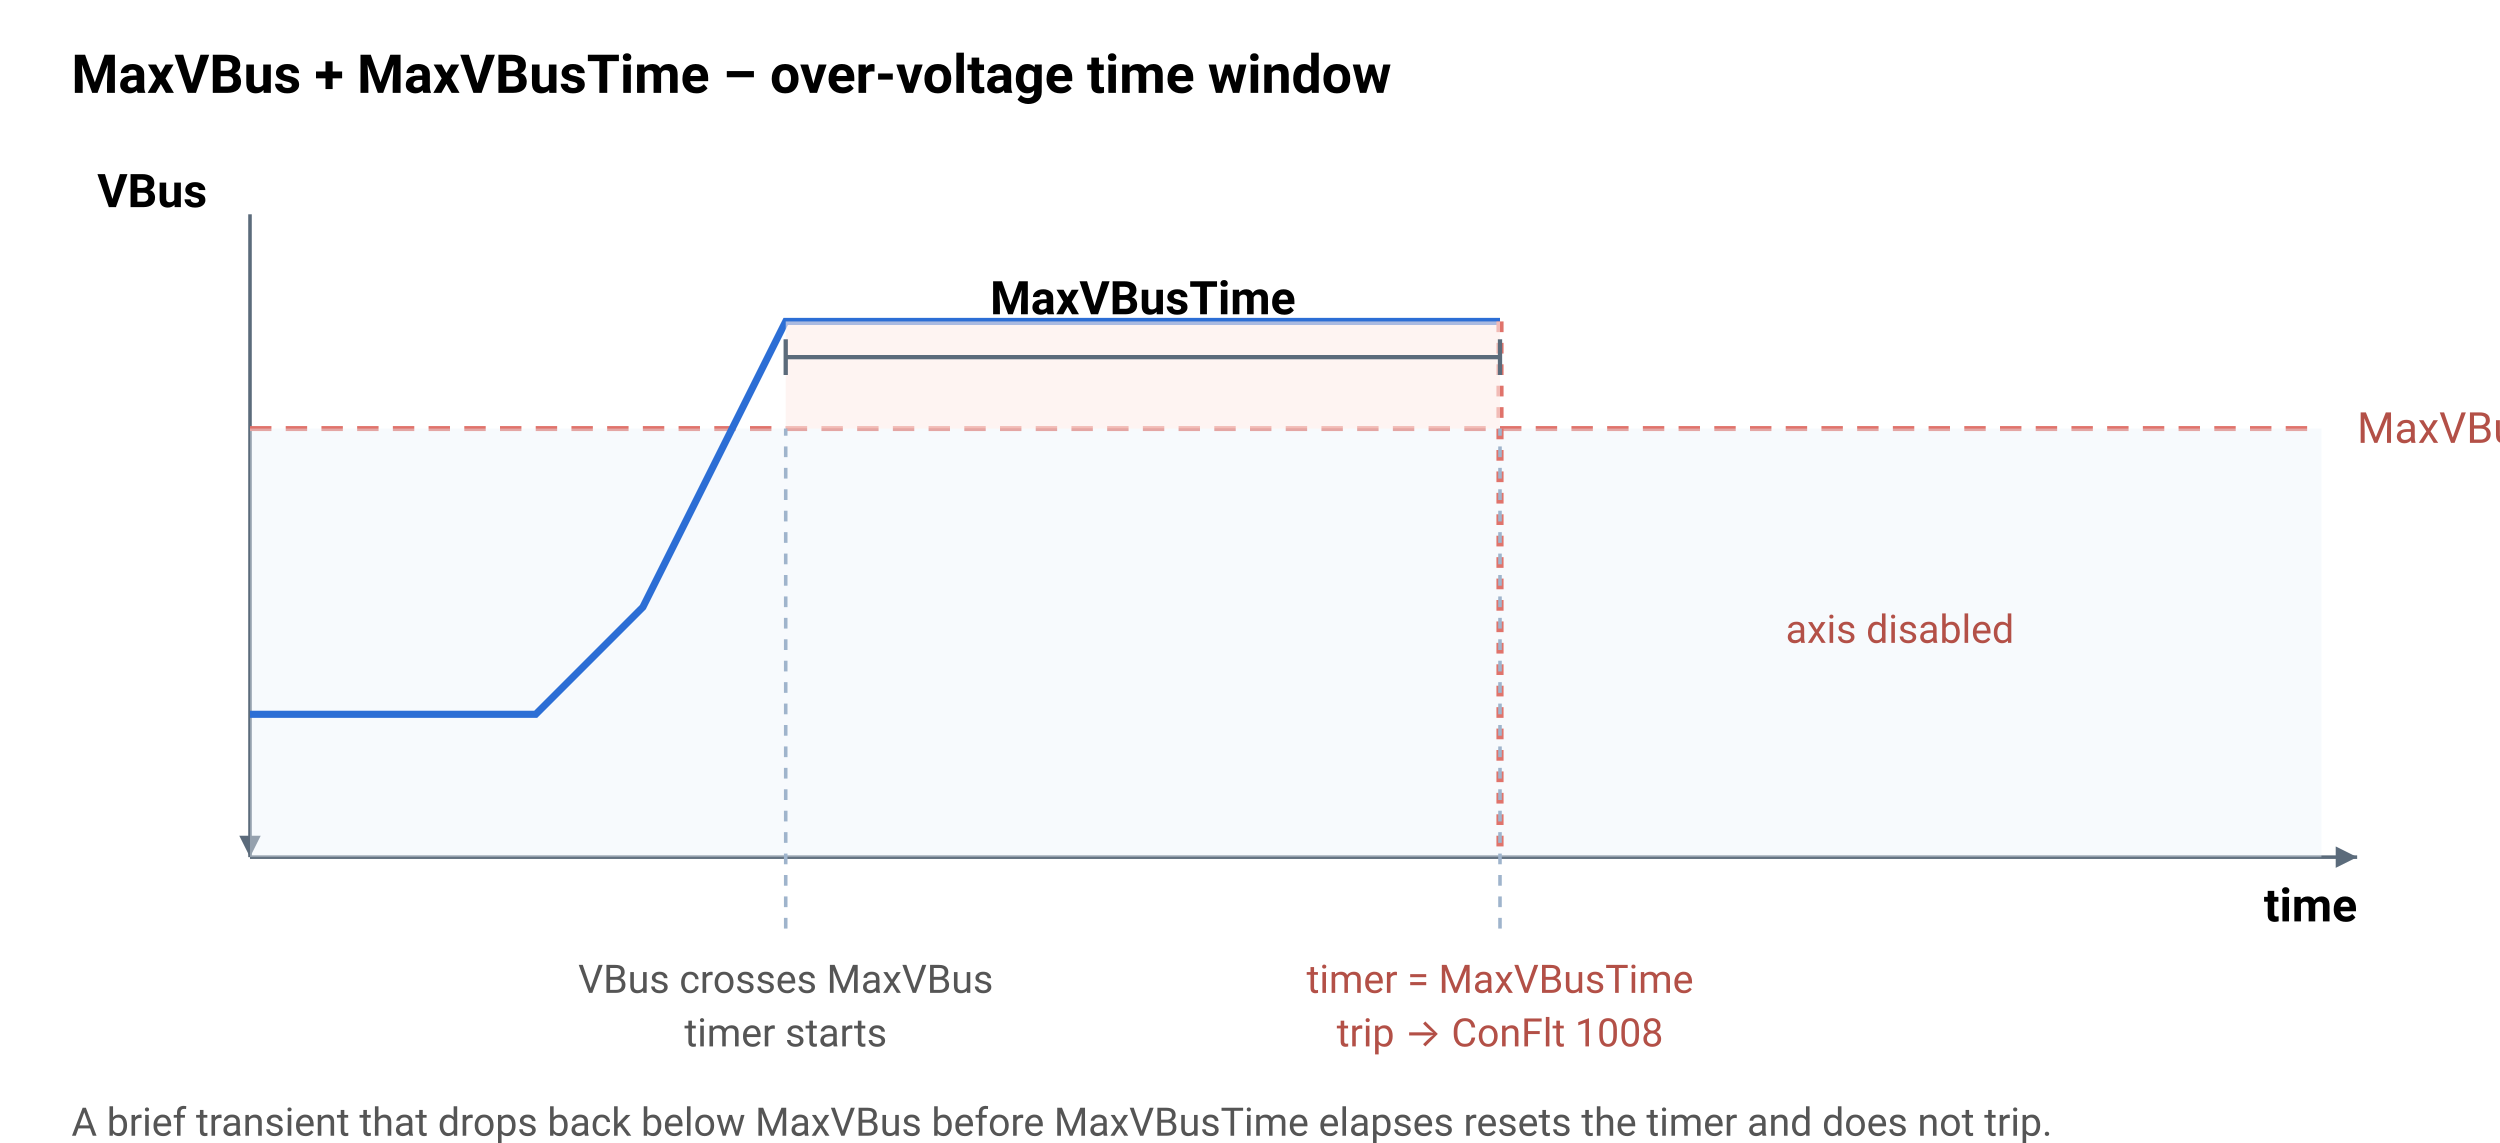
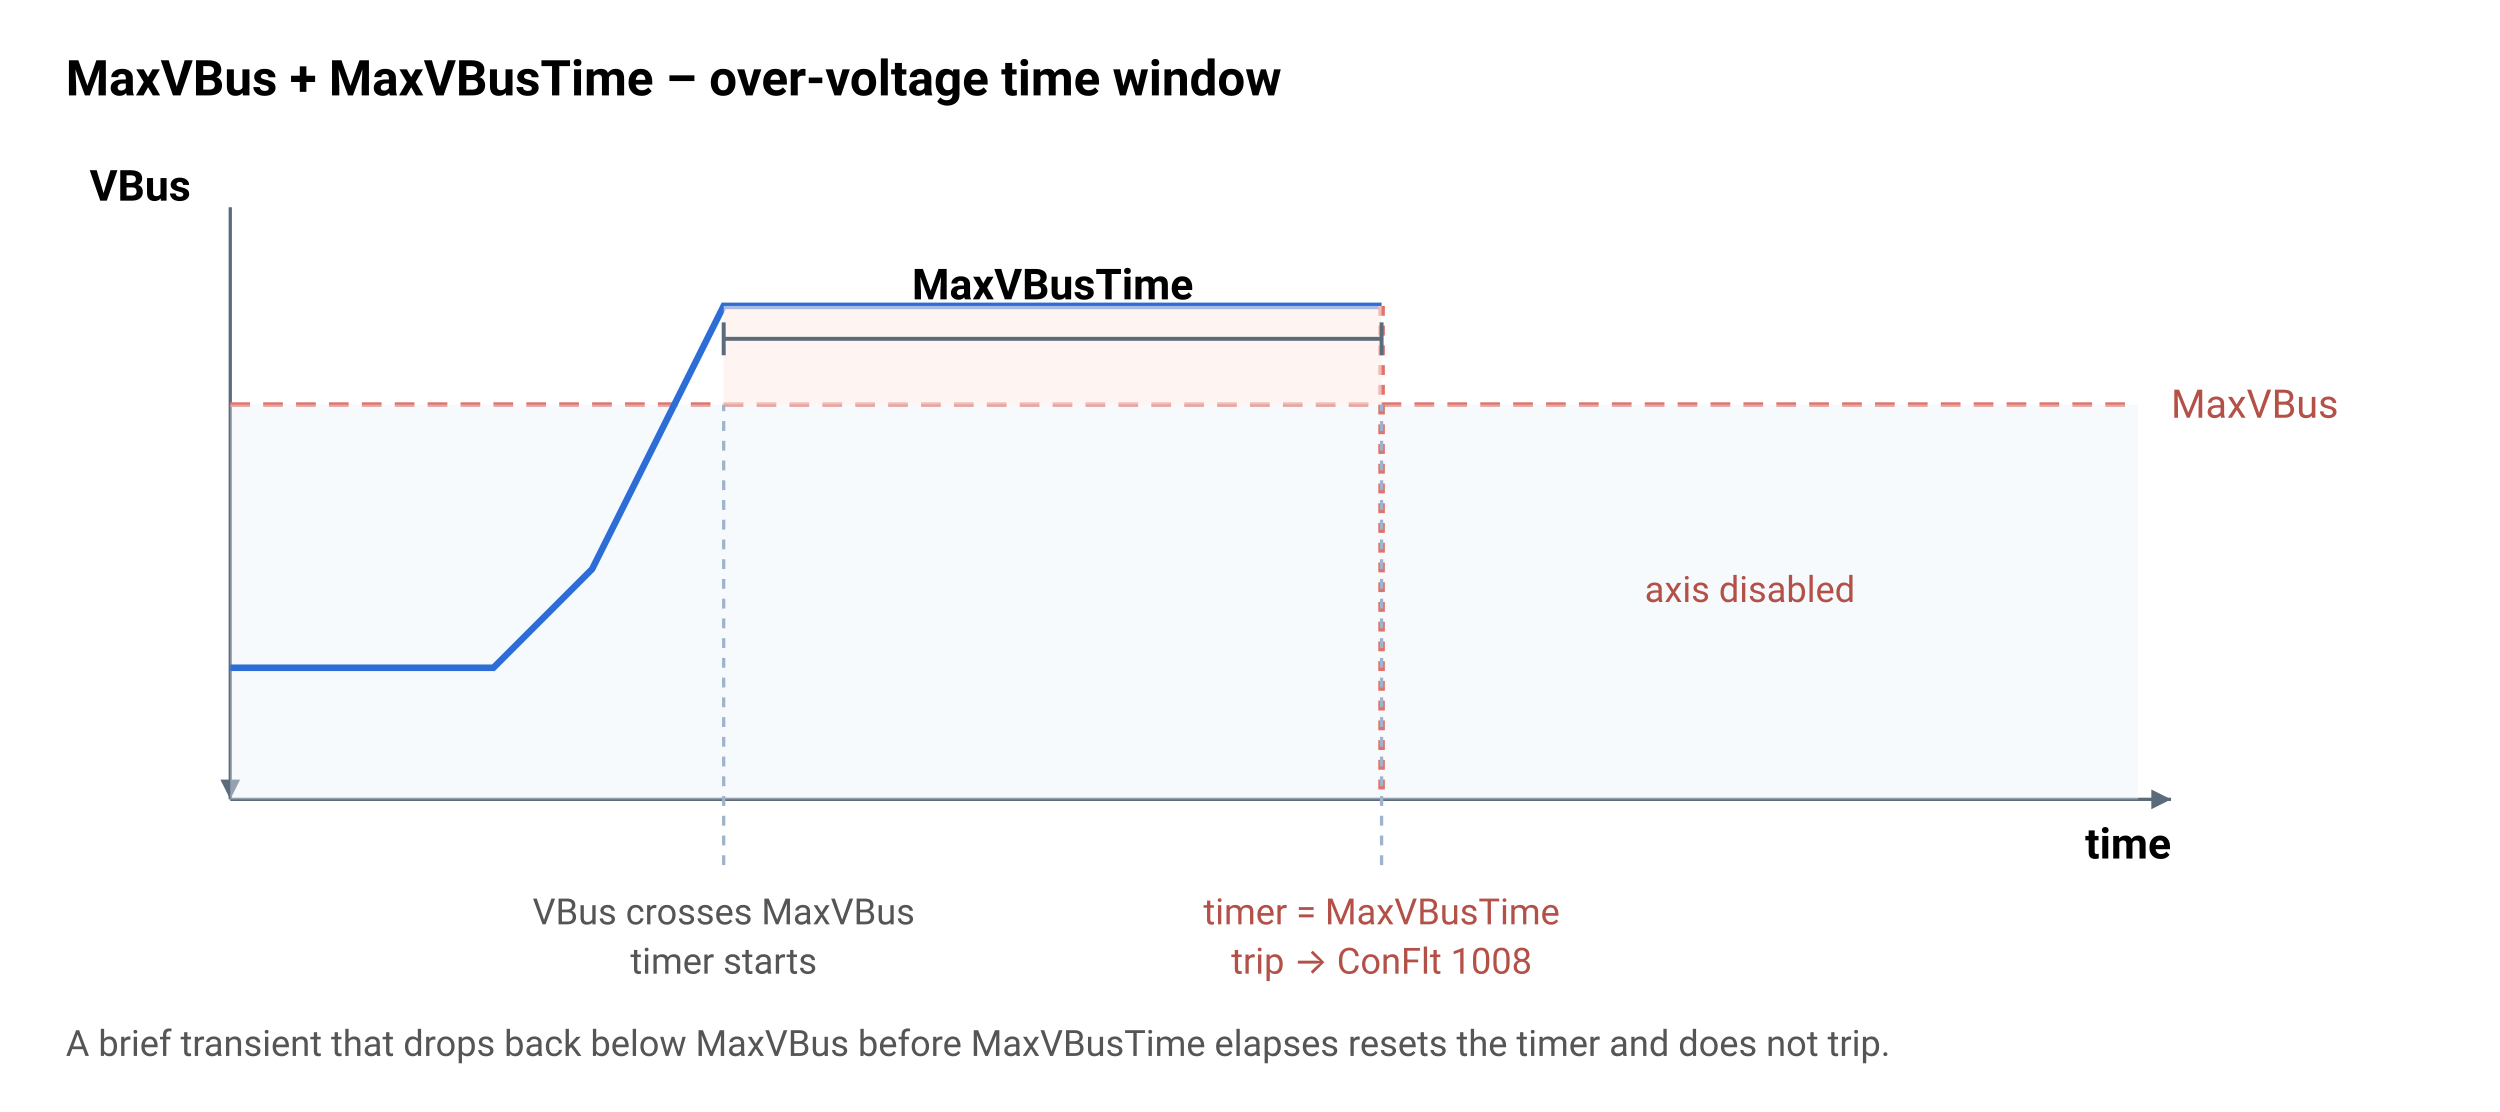
- <svg xmlns="http://www.w3.org/2000/svg" width="700" height="320" viewBox="0 0 700 320" font-family="-apple-system,Segoe UI,Roboto,sans-serif" font-size="13" role="img" aria-label="Over-voltage time window: when VBus first crosses the MaxVBus threshold a timer starts; if VBus stays above MaxVBus for the full MaxVBusTime the drive trips with ConFlt code 1008 and the axis is disabled. A transient that returns below MaxVBus before the timer elapses resets it.">
+ <svg xmlns="http://www.w3.org/2000/svg" width="760" height="338" viewBox="0 -3 760 338" font-family="-apple-system,Segoe UI,Roboto,sans-serif" font-size="13" role="img" aria-label="Over-voltage time window: when VBus first crosses the MaxVBus threshold a timer starts; if VBus stays above MaxVBus for the full MaxVBusTime the drive trips with ConFlt code 1008 and the axis is disabled. A transient that returns below MaxVBus before the timer elapses resets it.">
  <defs>
    <marker id="arrow" markerWidth="8" markerHeight="8" refX="6" refY="3" orient="auto">
      <path d="M0,0 L6,3 L0,6 Z" fill="#5b6b7b" />
    </marker>
  </defs>
  <text x="20" y="26" font-size="15" font-weight="bold">MaxVBus + MaxVBusTime – over-voltage time window</text>
  <line x1="70" y1="60" x2="70" y2="240" stroke="#5b6b7b" marker-end="url(#arrow)" />
  <line x1="70" y1="240" x2="660" y2="240" stroke="#5b6b7b" marker-end="url(#arrow)" />
  <text x="58" y="58" text-anchor="end" font-weight="bold">VBus</text>
  <text x="660" y="258" text-anchor="end" font-weight="bold">time</text>
  <line x1="70" y1="120" x2="650" y2="120" stroke="#e0736b" stroke-dasharray="6 4" stroke-width="1.4" />
  <text x="660" y="124" fill="#b35047" font-size="12">MaxVBus</text>
  <rect x="70" y="120" width="580" height="120" fill="#eaf2fb" opacity="0.4" />
  <path d="M70,200 L150,200 L180,170 L220,90 L420,90 L420,90" fill="none" stroke="#2c6ed5" stroke-width="2" />
  <line x1="420" y1="90" x2="420" y2="240" stroke="#e0736b" stroke-width="2" stroke-dasharray="3 3" />
  <rect x="220" y="90" width="200" height="30" fill="#fdecea" opacity="0.6" />
  <line x1="220" y1="260" x2="220" y2="120" stroke="#9fb4cc" stroke-dasharray="3 3" />
  <line x1="420" y1="260" x2="420" y2="120" stroke="#9fb4cc" stroke-dasharray="3 3" />
  <text x="220" y="278" text-anchor="middle" font-size="11" fill="#555">VBus crosses MaxVBus</text>
  <text x="220" y="293" text-anchor="middle" font-size="11" fill="#555">timer starts</text>
  <text x="420" y="278" text-anchor="middle" font-size="11" fill="#b35047">timer = MaxVBusTime</text>
  <text x="420" y="293" text-anchor="middle" font-size="11" fill="#b35047">trip → ConFlt 1008</text>
  <line x1="220" y1="100" x2="420" y2="100" stroke="#5b6b7b" stroke-width="1.2" />
  <line x1="220" y1="95" x2="220" y2="105" stroke="#5b6b7b" stroke-width="1.2" />
  <line x1="420" y1="95" x2="420" y2="105" stroke="#5b6b7b" stroke-width="1.2" />
  <text x="320" y="88" text-anchor="middle" font-weight="bold">MaxVBusTime</text>
  <text x="500" y="180" fill="#b35047" font-size="11">axis disabled</text>
  <text x="20" y="318" fill="#555" font-size="11">A brief transient that drops back below MaxVBus before MaxVBusTime elapses resets the timer and does not trip.</text>
</svg>
